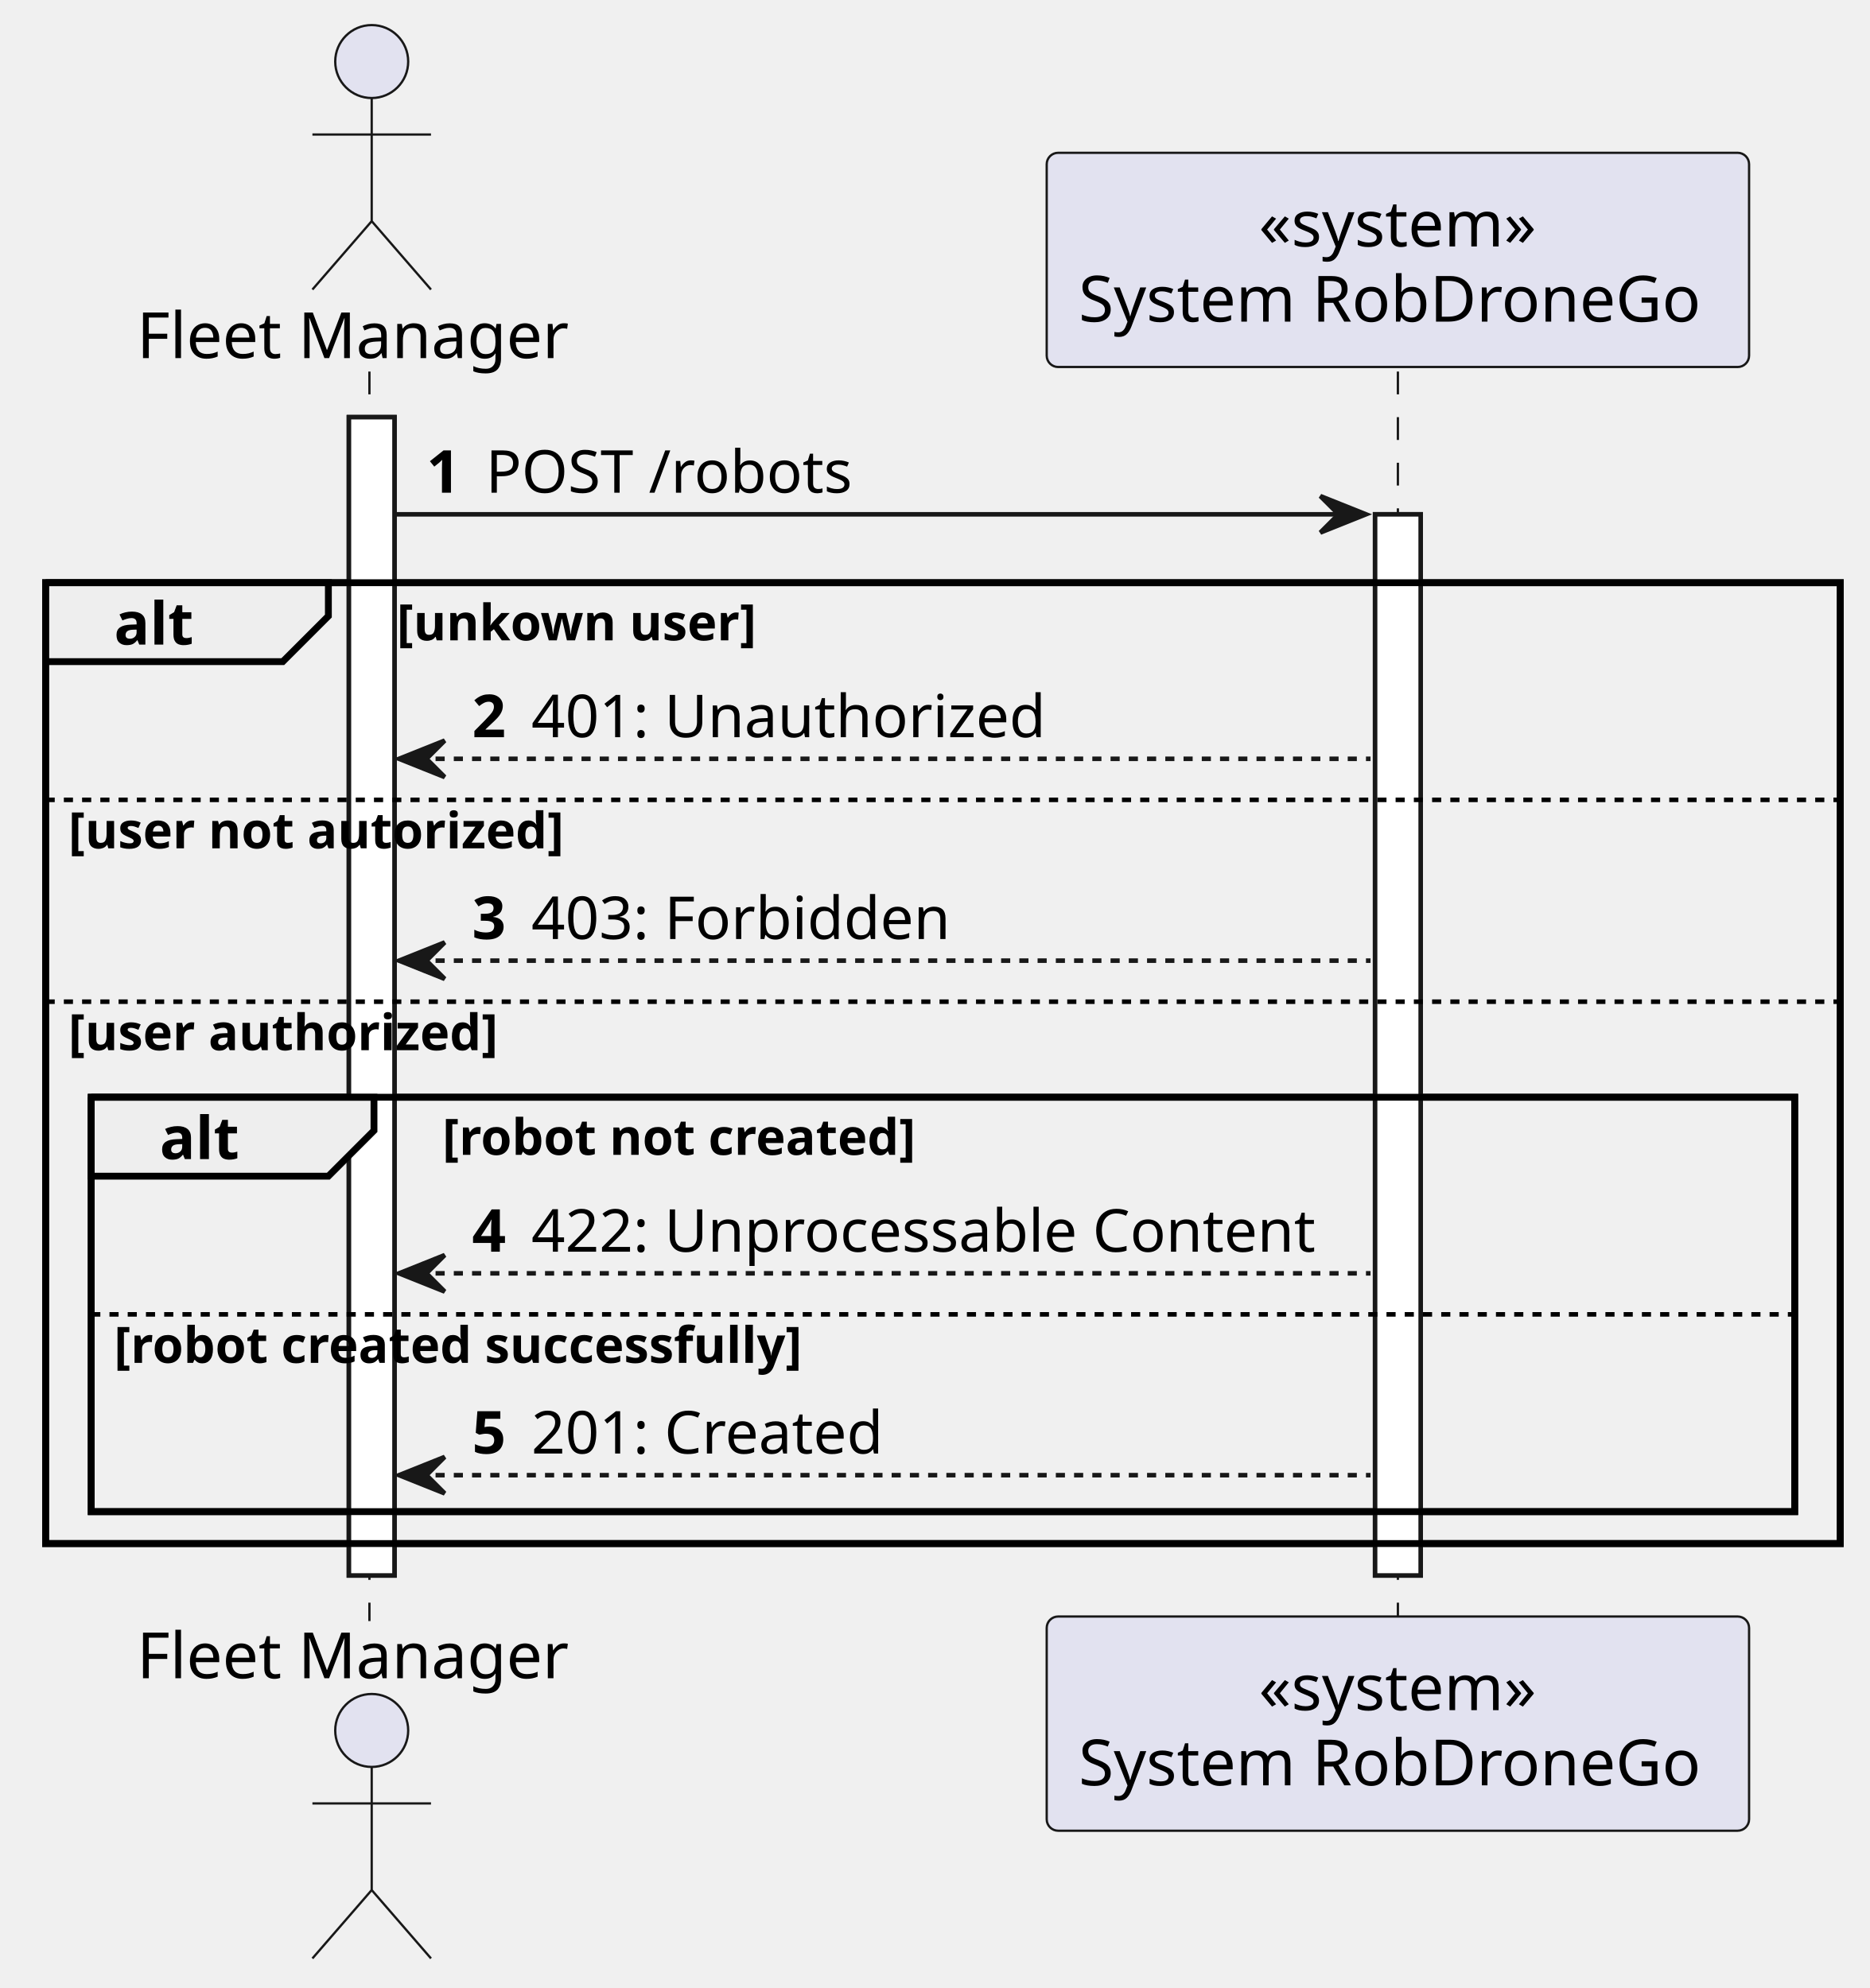
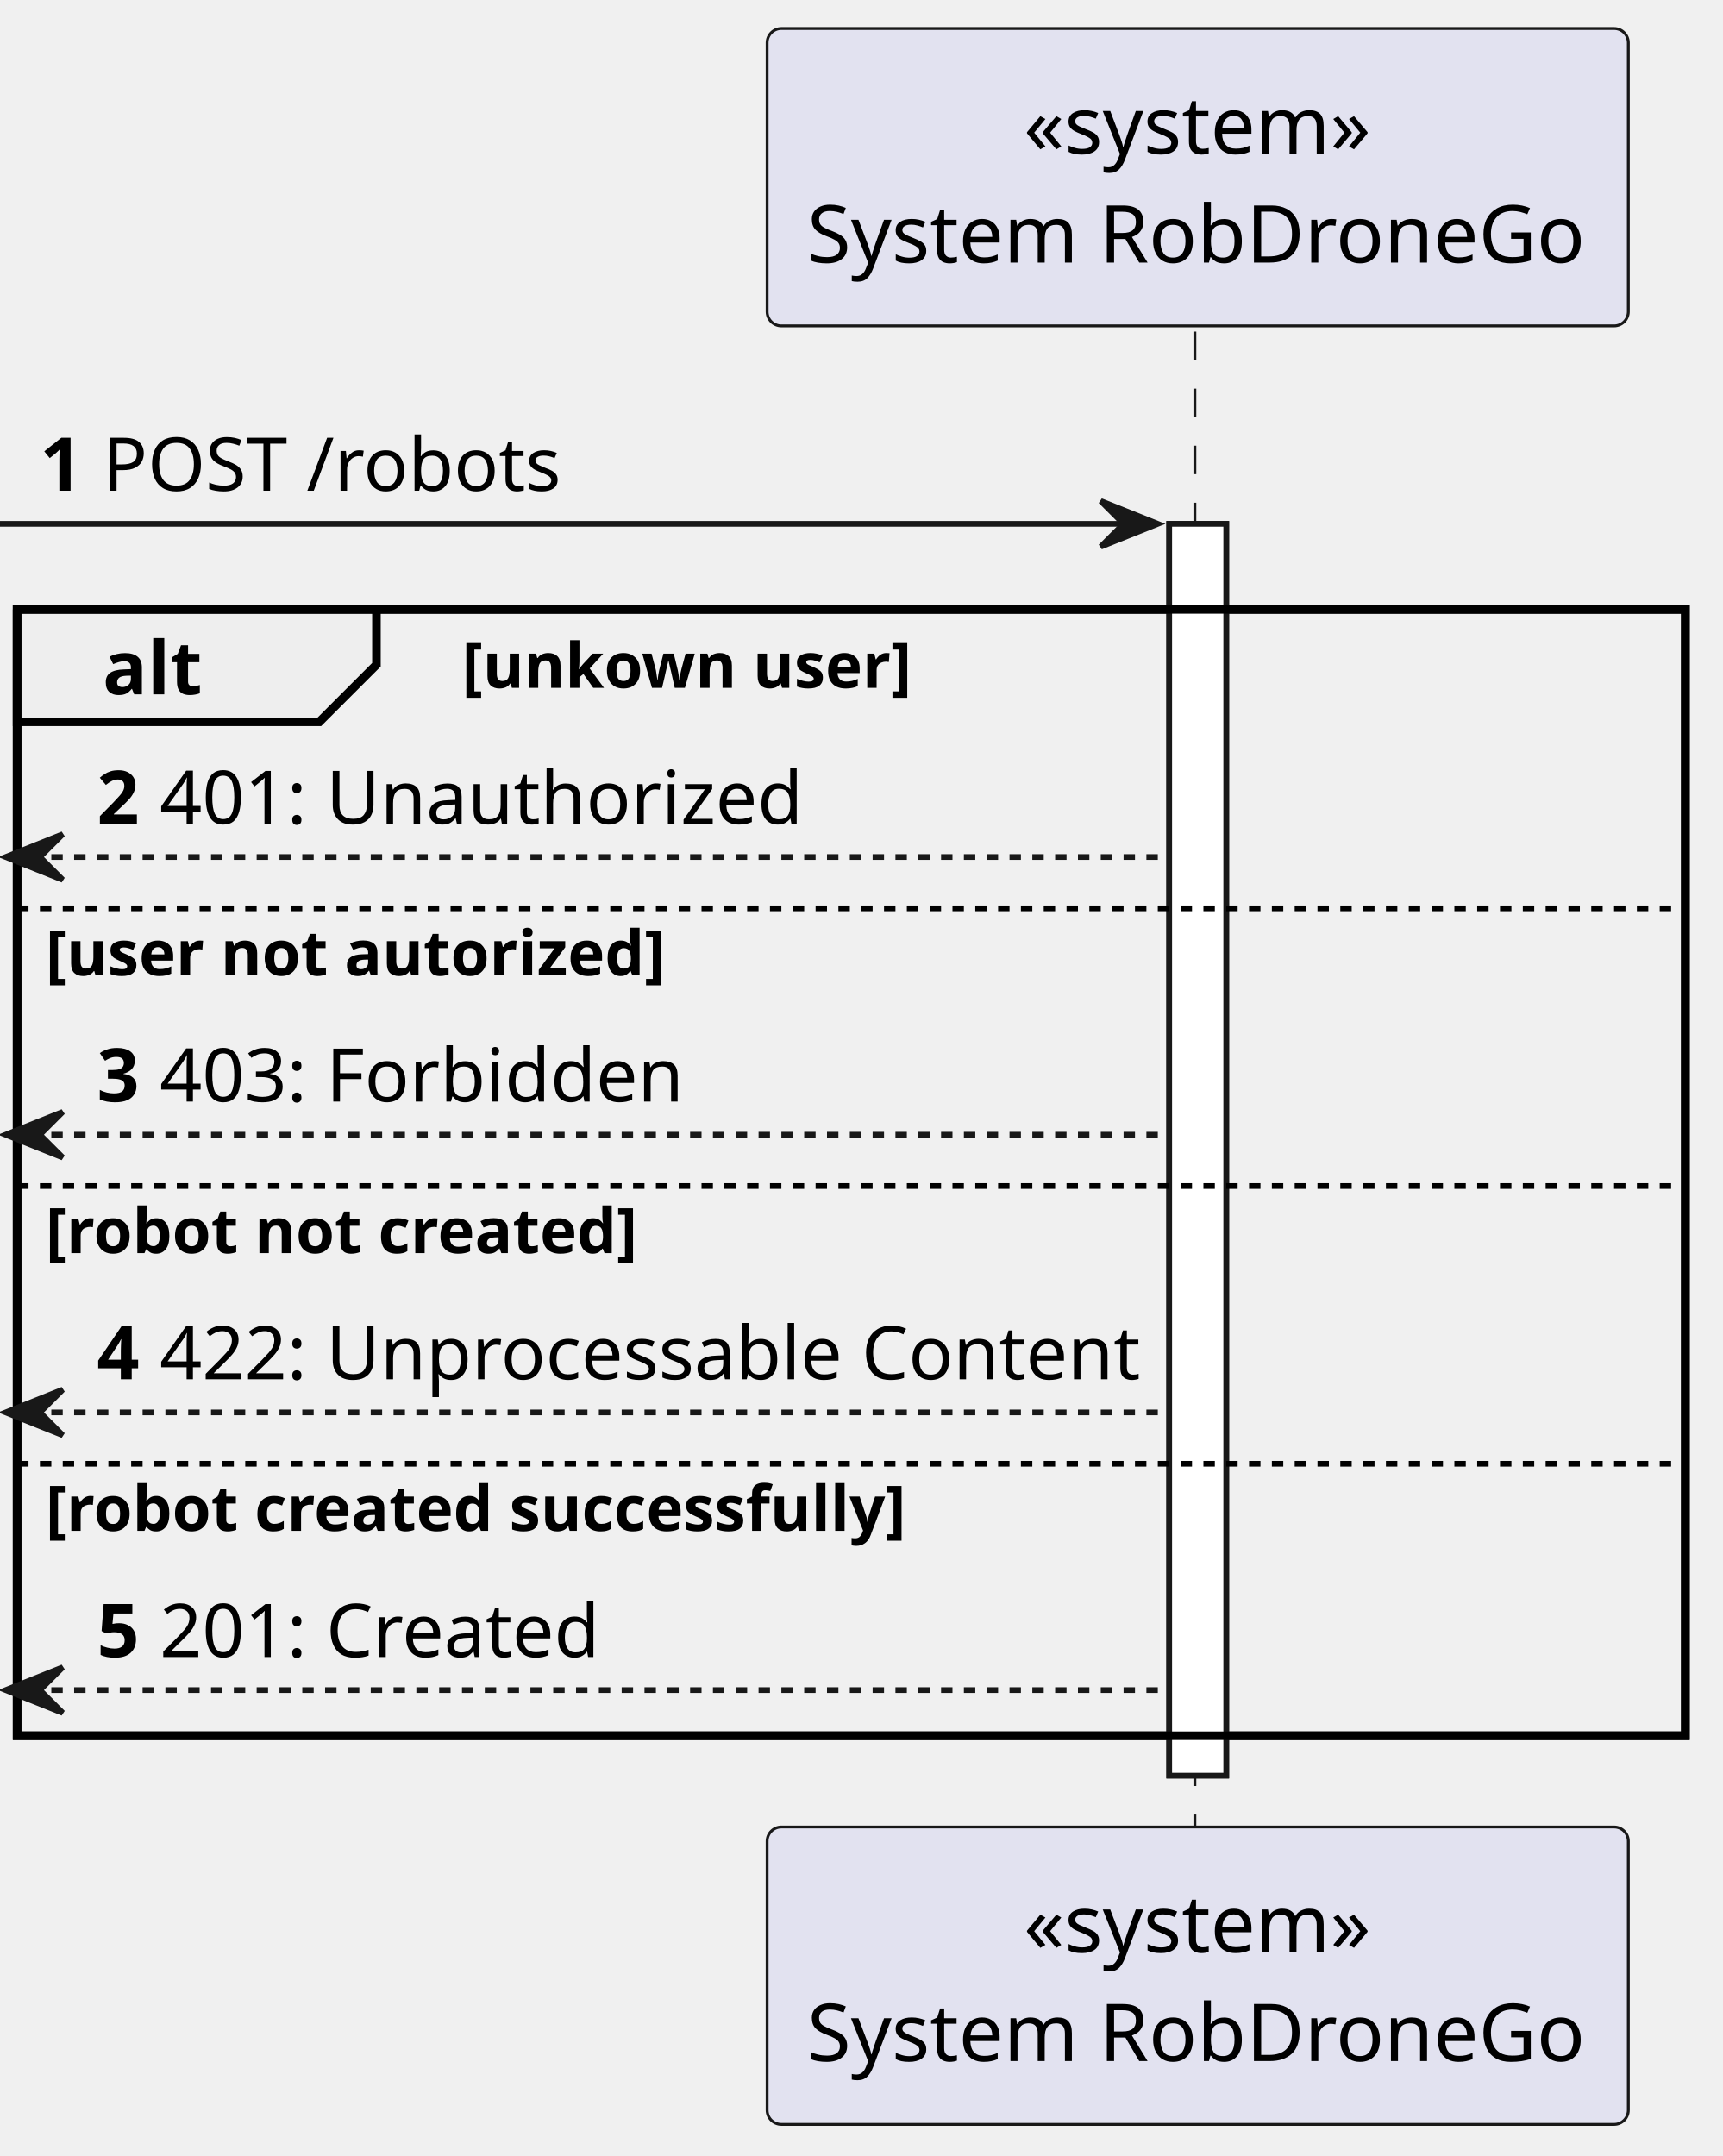
- <svg xmlns="http://www.w3.org/2000/svg" contentStyleType="text/css" height="436px" preserveAspectRatio="none" style="width:410px;height:436px;background:#FFFFFF;" version="1.1" viewBox="0 0 410 436" width="410px" zoomAndPan="magnify">
+ <svg xmlns="http://www.w3.org/2000/svg" contentStyleType="text/css" height="378px" preserveAspectRatio="none" style="width:302px;height:378px;background:#FFFFFF;" version="1.1" viewBox="0 0 302 378" width="302px" zoomAndPan="magnify">
  <defs />
  <g>
-     <rect fill="#FFFFFF" height="254.039" style="stroke:#181818;stroke-width:1.0;" width="10" x="76.5" y="91.488" />
-     <rect fill="#FFFFFF" height="232.728" style="stroke:#181818;stroke-width:1.0;" width="10" x="301.5" y="112.799" />
-     <rect fill="none" height="210.728" style="stroke:#000000;stroke-width:1.5;" width="393.5" x="10" y="127.799" />
-     <rect fill="none" height="90.887" style="stroke:#000000;stroke-width:1.5;" width="373.5" x="20" y="240.641" />
-     <line style="stroke:#181818;stroke-width:0.5;stroke-dasharray:5.0,5.0;" x1="81" x2="81" y1="81.488" y2="355.527" />
-     <line style="stroke:#181818;stroke-width:0.5;stroke-dasharray:5.0,5.0;" x1="306.5" x2="306.5" y1="81.488" y2="355.527" />
-     <text fill="#000000" font-family="sans-serif" font-size="14" lengthAdjust="spacing" textLength="97" x="30" y="78.535">Fleet Manager</text>
-     <ellipse cx="81.5" cy="13.5" fill="#E2E2F0" rx="8" ry="8" style="stroke:#181818;stroke-width:0.5;" />
-     <path d="M81.5,21.5 L81.5,48.5 M68.5,29.5 L94.5,29.5 M81.5,48.5 L68.5,63.5 M81.5,48.5 L94.5,63.5 " fill="none" style="stroke:#181818;stroke-width:0.5;" />
-     <text fill="#000000" font-family="sans-serif" font-size="14" lengthAdjust="spacing" textLength="97" x="30" y="368.062">Fleet Manager</text>
-     <ellipse cx="81.5" cy="379.516" fill="#E2E2F0" rx="8" ry="8" style="stroke:#181818;stroke-width:0.5;" />
-     <path d="M81.5,387.516 L81.5,414.516 M68.5,395.516 L94.5,395.516 M81.5,414.516 L68.5,429.516 M81.5,414.516 L94.5,429.516 " fill="none" style="stroke:#181818;stroke-width:0.5;" />
-     <rect fill="#E2E2F0" height="46.977" rx="2.5" ry="2.5" style="stroke:#181818;stroke-width:0.5;" width="154" x="229.5" y="33.512" />
-     <text fill="#000000" font-family="sans-serif" font-size="14" lengthAdjust="spacing" textLength="61" x="276" y="54.047">«system»</text>
-     <text fill="#000000" font-family="sans-serif" font-size="14" lengthAdjust="spacing" textLength="140" x="236.5" y="70.535">System RobDroneGo</text>
-     <rect fill="#E2E2F0" height="46.977" rx="2.5" ry="2.5" style="stroke:#181818;stroke-width:0.5;" width="154" x="229.5" y="354.527" />
-     <text fill="#000000" font-family="sans-serif" font-size="14" lengthAdjust="spacing" textLength="61" x="276" y="375.062">«system»</text>
-     <text fill="#000000" font-family="sans-serif" font-size="14" lengthAdjust="spacing" textLength="140" x="236.5" y="391.551">System RobDroneGo</text>
-     <rect fill="#FFFFFF" height="254.039" style="stroke:#181818;stroke-width:1.0;" width="10" x="76.5" y="91.488" />
-     <rect fill="#FFFFFF" height="232.728" style="stroke:#181818;stroke-width:1.0;" width="10" x="301.5" y="112.799" />
-     <polygon fill="#181818" points="289.5,108.799,299.5,112.799,289.5,116.799,293.5,112.799" style="stroke:#181818;stroke-width:1.0;" />
-     <line style="stroke:#181818;stroke-width:1.0;" x1="86.5" x2="295.5" y1="112.799" y2="112.799" />
-     <text fill="#000000" font-family="sans-serif" font-size="13" font-weight="bold" lengthAdjust="spacing" textLength="9" x="93.5" y="108.057">1</text>
-     <text fill="#000000" font-family="sans-serif" font-size="13" lengthAdjust="spacing" textLength="84" x="106.5" y="108.057">POST /robots</text>
-     <path d="M10,127.799 L72,127.799 L72,135.109 L62,145.109 L10,145.109 L10,127.799 " fill="#EEEEEE" style="stroke:#000000;stroke-width:1.5;" />
-     <rect fill="none" height="210.728" style="stroke:#000000;stroke-width:1.5;" width="393.5" x="10" y="127.799" />
-     <text fill="#000000" font-family="sans-serif" font-size="13" font-weight="bold" lengthAdjust="spacing" textLength="17" x="25" y="141.367">alt</text>
-     <text fill="#000000" font-family="sans-serif" font-size="11" font-weight="bold" lengthAdjust="spacing" textLength="80" x="87" y="140.434">[unkown user]</text>
-     <polygon fill="#181818" points="97.5,162.42,87.5,166.42,97.5,170.42,93.5,166.42" style="stroke:#181818;stroke-width:1.0;" />
-     <line style="stroke:#181818;stroke-width:1.0;stroke-dasharray:2.0,2.0;" x1="91.5" x2="300.5" y1="166.42" y2="166.42" />
-     <text fill="#000000" font-family="sans-serif" font-size="13" font-weight="bold" lengthAdjust="spacing" textLength="9" x="103.5" y="161.678">2</text>
-     <text fill="#000000" font-family="sans-serif" font-size="13" lengthAdjust="spacing" textLength="116" x="116.5" y="161.678">401: Unauthorized</text>
-     <line style="stroke:#000000;stroke-width:1.0;stroke-dasharray:2.0,2.0;" x1="10" x2="403.5" y1="175.42" y2="175.42" />
-     <text fill="#000000" font-family="sans-serif" font-size="11" font-weight="bold" lengthAdjust="spacing" textLength="110" x="15" y="186.055">[user not autorized]</text>
-     <polygon fill="#181818" points="97.5,206.685,87.5,210.685,97.5,214.685,93.5,210.685" style="stroke:#181818;stroke-width:1.0;" />
-     <line style="stroke:#181818;stroke-width:1.0;stroke-dasharray:2.0,2.0;" x1="91.5" x2="300.5" y1="210.685" y2="210.685" />
-     <text fill="#000000" font-family="sans-serif" font-size="13" font-weight="bold" lengthAdjust="spacing" textLength="9" x="103.5" y="205.943">3</text>
-     <text fill="#000000" font-family="sans-serif" font-size="13" lengthAdjust="spacing" textLength="95" x="116.5" y="205.943">403: Forbidden</text>
-     <line style="stroke:#000000;stroke-width:1.0;stroke-dasharray:2.0,2.0;" x1="10" x2="403.5" y1="219.685" y2="219.685" />
-     <text fill="#000000" font-family="sans-serif" font-size="11" font-weight="bold" lengthAdjust="spacing" textLength="95" x="15" y="230.32">[user authorized]</text>
-     <path d="M20,240.641 L82,240.641 L82,247.951 L72,257.951 L20,257.951 L20,240.641 " fill="#EEEEEE" style="stroke:#000000;stroke-width:1.5;" />
-     <rect fill="none" height="90.887" style="stroke:#000000;stroke-width:1.5;" width="373.5" x="20" y="240.641" />
-     <text fill="#000000" font-family="sans-serif" font-size="13" font-weight="bold" lengthAdjust="spacing" textLength="17" x="35" y="254.209">alt</text>
-     <text fill="#000000" font-family="sans-serif" font-size="11" font-weight="bold" lengthAdjust="spacing" textLength="104" x="97" y="253.275">[robot not created]</text>
-     <polygon fill="#181818" points="97.5,275.262,87.5,279.262,97.5,283.262,93.5,279.262" style="stroke:#181818;stroke-width:1.0;" />
-     <line style="stroke:#181818;stroke-width:1.0;stroke-dasharray:2.0,2.0;" x1="91.5" x2="300.5" y1="279.262" y2="279.262" />
-     <text fill="#000000" font-family="sans-serif" font-size="13" font-weight="bold" lengthAdjust="spacing" textLength="9" x="103.5" y="274.519">4</text>
-     <text fill="#000000" font-family="sans-serif" font-size="13" lengthAdjust="spacing" textLength="178" x="116.5" y="274.519">422: Unprocessable Content</text>
-     <line style="stroke:#000000;stroke-width:1.0;stroke-dasharray:2.0,2.0;" x1="20" x2="393.5" y1="288.262" y2="288.262" />
-     <text fill="#000000" font-family="sans-serif" font-size="11" font-weight="bold" lengthAdjust="spacing" textLength="155" x="25" y="298.897">[robot created successfully]</text>
-     <polygon fill="#181818" points="97.5,319.527,87.5,323.527,97.5,327.527,93.5,323.527" style="stroke:#181818;stroke-width:1.0;" />
-     <line style="stroke:#181818;stroke-width:1.0;stroke-dasharray:2.0,2.0;" x1="91.5" x2="300.5" y1="323.527" y2="323.527" />
-     <text fill="#000000" font-family="sans-serif" font-size="13" font-weight="bold" lengthAdjust="spacing" textLength="9" x="103.5" y="318.785">5</text>
-     <text fill="#000000" font-family="sans-serif" font-size="13" lengthAdjust="spacing" textLength="80" x="116.5" y="318.785">201: Created</text>
+     <rect fill="#FFFFFF" height="219.476" style="stroke:#181818;stroke-width:1.0;" width="10" x="205" y="91.842" />
+     <rect fill="none" height="197.476" style="stroke:#000000;stroke-width:1.5;" width="292.5" x="3" y="106.842" />
+     <line style="stroke:#181818;stroke-width:0.5;stroke-dasharray:5.0,5.0;" x1="209.5" x2="209.5" y1="58.136" y2="321.318" />
+     <rect fill="#E2E2F0" height="52.136" rx="2.5" ry="2.5" style="stroke:#181818;stroke-width:0.5;" width="151" x="134.5" y="5" />
+     <text fill="#000000" font-family="sans-serif" font-size="14" lengthAdjust="spacing" textLength="61" x="179.5" y="26.966">«system»</text>
+     <text fill="#000000" font-family="sans-serif" font-size="14" lengthAdjust="spacing" textLength="137" x="141.5" y="46.034">System RobDroneGo</text>
+     <rect fill="#E2E2F0" height="52.136" rx="2.5" ry="2.5" style="stroke:#181818;stroke-width:0.5;" width="151" x="134.5" y="320.318" />
+     <text fill="#000000" font-family="sans-serif" font-size="14" lengthAdjust="spacing" textLength="61" x="179.5" y="342.284">«system»</text>
+     <text fill="#000000" font-family="sans-serif" font-size="14" lengthAdjust="spacing" textLength="137" x="141.5" y="361.351">System RobDroneGo</text>
+     <rect fill="#FFFFFF" height="219.476" style="stroke:#181818;stroke-width:1.0;" width="10" x="205" y="91.842" />
+     <polygon fill="#181818" points="193,87.842,203,91.842,193,95.842,197,91.842" style="stroke:#181818;stroke-width:1.0;" />
+     <line style="stroke:#181818;stroke-width:1.0;" x1="0" x2="199" y1="91.842" y2="91.842" />
+     <text fill="#000000" font-family="sans-serif" font-size="13" font-weight="bold" lengthAdjust="spacing" textLength="7" x="7" y="86.033">1</text>
+     <text fill="#000000" font-family="sans-serif" font-size="13" lengthAdjust="spacing" textLength="80" x="18" y="86.033">POST /robots</text>
+     <path d="M3,106.842 L66,106.842 L66,116.548 L56,126.548 L3,126.548 L3,106.842 " fill="#EEEEEE" style="stroke:#000000;stroke-width:1.5;" />
+     <rect fill="none" height="197.476" style="stroke:#000000;stroke-width:1.5;" width="292.5" x="3" y="106.842" />
+     <text fill="#000000" font-family="sans-serif" font-size="13" font-weight="bold" lengthAdjust="spacing" textLength="18" x="18" y="121.739">alt</text>
+     <text fill="#000000" font-family="sans-serif" font-size="11" font-weight="bold" lengthAdjust="spacing" textLength="79" x="81" y="120.601">[unkown user]</text>
+     <polygon fill="#181818" points="11,146.254,1,150.254,11,154.254,7,150.254" style="stroke:#181818;stroke-width:1.0;" />
+     <line style="stroke:#181818;stroke-width:1.0;stroke-dasharray:2.0,2.0;" x1="5" x2="204" y1="150.254" y2="150.254" />
+     <text fill="#000000" font-family="sans-serif" font-size="13" font-weight="bold" lengthAdjust="spacing" textLength="7" x="17" y="144.445">2</text>
+     <text fill="#000000" font-family="sans-serif" font-size="13" lengthAdjust="spacing" textLength="110" x="28" y="144.445">401: Unauthorized</text>
+     <line style="stroke:#000000;stroke-width:1.0;stroke-dasharray:2.0,2.0;" x1="3" x2="295.5" y1="159.254" y2="159.254" />
+     <text fill="#000000" font-family="sans-serif" font-size="11" font-weight="bold" lengthAdjust="spacing" textLength="110" x="8" y="171.013">[user not autorized]</text>
+     <polygon fill="#181818" points="11,194.942,1,198.942,11,202.942,7,198.942" style="stroke:#181818;stroke-width:1.0;" />
+     <line style="stroke:#181818;stroke-width:1.0;stroke-dasharray:2.0,2.0;" x1="5" x2="204" y1="198.942" y2="198.942" />
+     <text fill="#000000" font-family="sans-serif" font-size="13" font-weight="bold" lengthAdjust="spacing" textLength="7" x="17" y="193.133">3</text>
+     <text fill="#000000" font-family="sans-serif" font-size="13" lengthAdjust="spacing" textLength="89" x="28" y="193.133">403: Forbidden</text>
+     <line style="stroke:#000000;stroke-width:1.0;stroke-dasharray:2.0,2.0;" x1="3" x2="295.5" y1="207.942" y2="207.942" />
+     <text fill="#000000" font-family="sans-serif" font-size="11" font-weight="bold" lengthAdjust="spacing" textLength="108" x="8" y="219.701">[robot not created]</text>
+     <polygon fill="#181818" points="11,243.63,1,247.63,11,251.63,7,247.63" style="stroke:#181818;stroke-width:1.0;" />
+     <line style="stroke:#181818;stroke-width:1.0;stroke-dasharray:2.0,2.0;" x1="5" x2="204" y1="247.63" y2="247.63" />
+     <text fill="#000000" font-family="sans-serif" font-size="13" font-weight="bold" lengthAdjust="spacing" textLength="7" x="17" y="241.821">4</text>
+     <text fill="#000000" font-family="sans-serif" font-size="13" lengthAdjust="spacing" textLength="168" x="28" y="241.821">422: Unprocessable Content</text>
+     <line style="stroke:#000000;stroke-width:1.0;stroke-dasharray:2.0,2.0;" x1="3" x2="295.5" y1="256.63" y2="256.63" />
+     <text fill="#000000" font-family="sans-serif" font-size="11" font-weight="bold" lengthAdjust="spacing" textLength="153" x="8" y="268.389">[robot created successfully]</text>
+     <polygon fill="#181818" points="11,292.318,1,296.318,11,300.318,7,296.318" style="stroke:#181818;stroke-width:1.0;" />
+     <line style="stroke:#181818;stroke-width:1.0;stroke-dasharray:2.0,2.0;" x1="5" x2="204" y1="296.318" y2="296.318" />
+     <text fill="#000000" font-family="sans-serif" font-size="13" font-weight="bold" lengthAdjust="spacing" textLength="7" x="17" y="290.509">5</text>
+     <text fill="#000000" font-family="sans-serif" font-size="13" lengthAdjust="spacing" textLength="74" x="28" y="290.509">201: Created</text>
  </g>
</svg>
